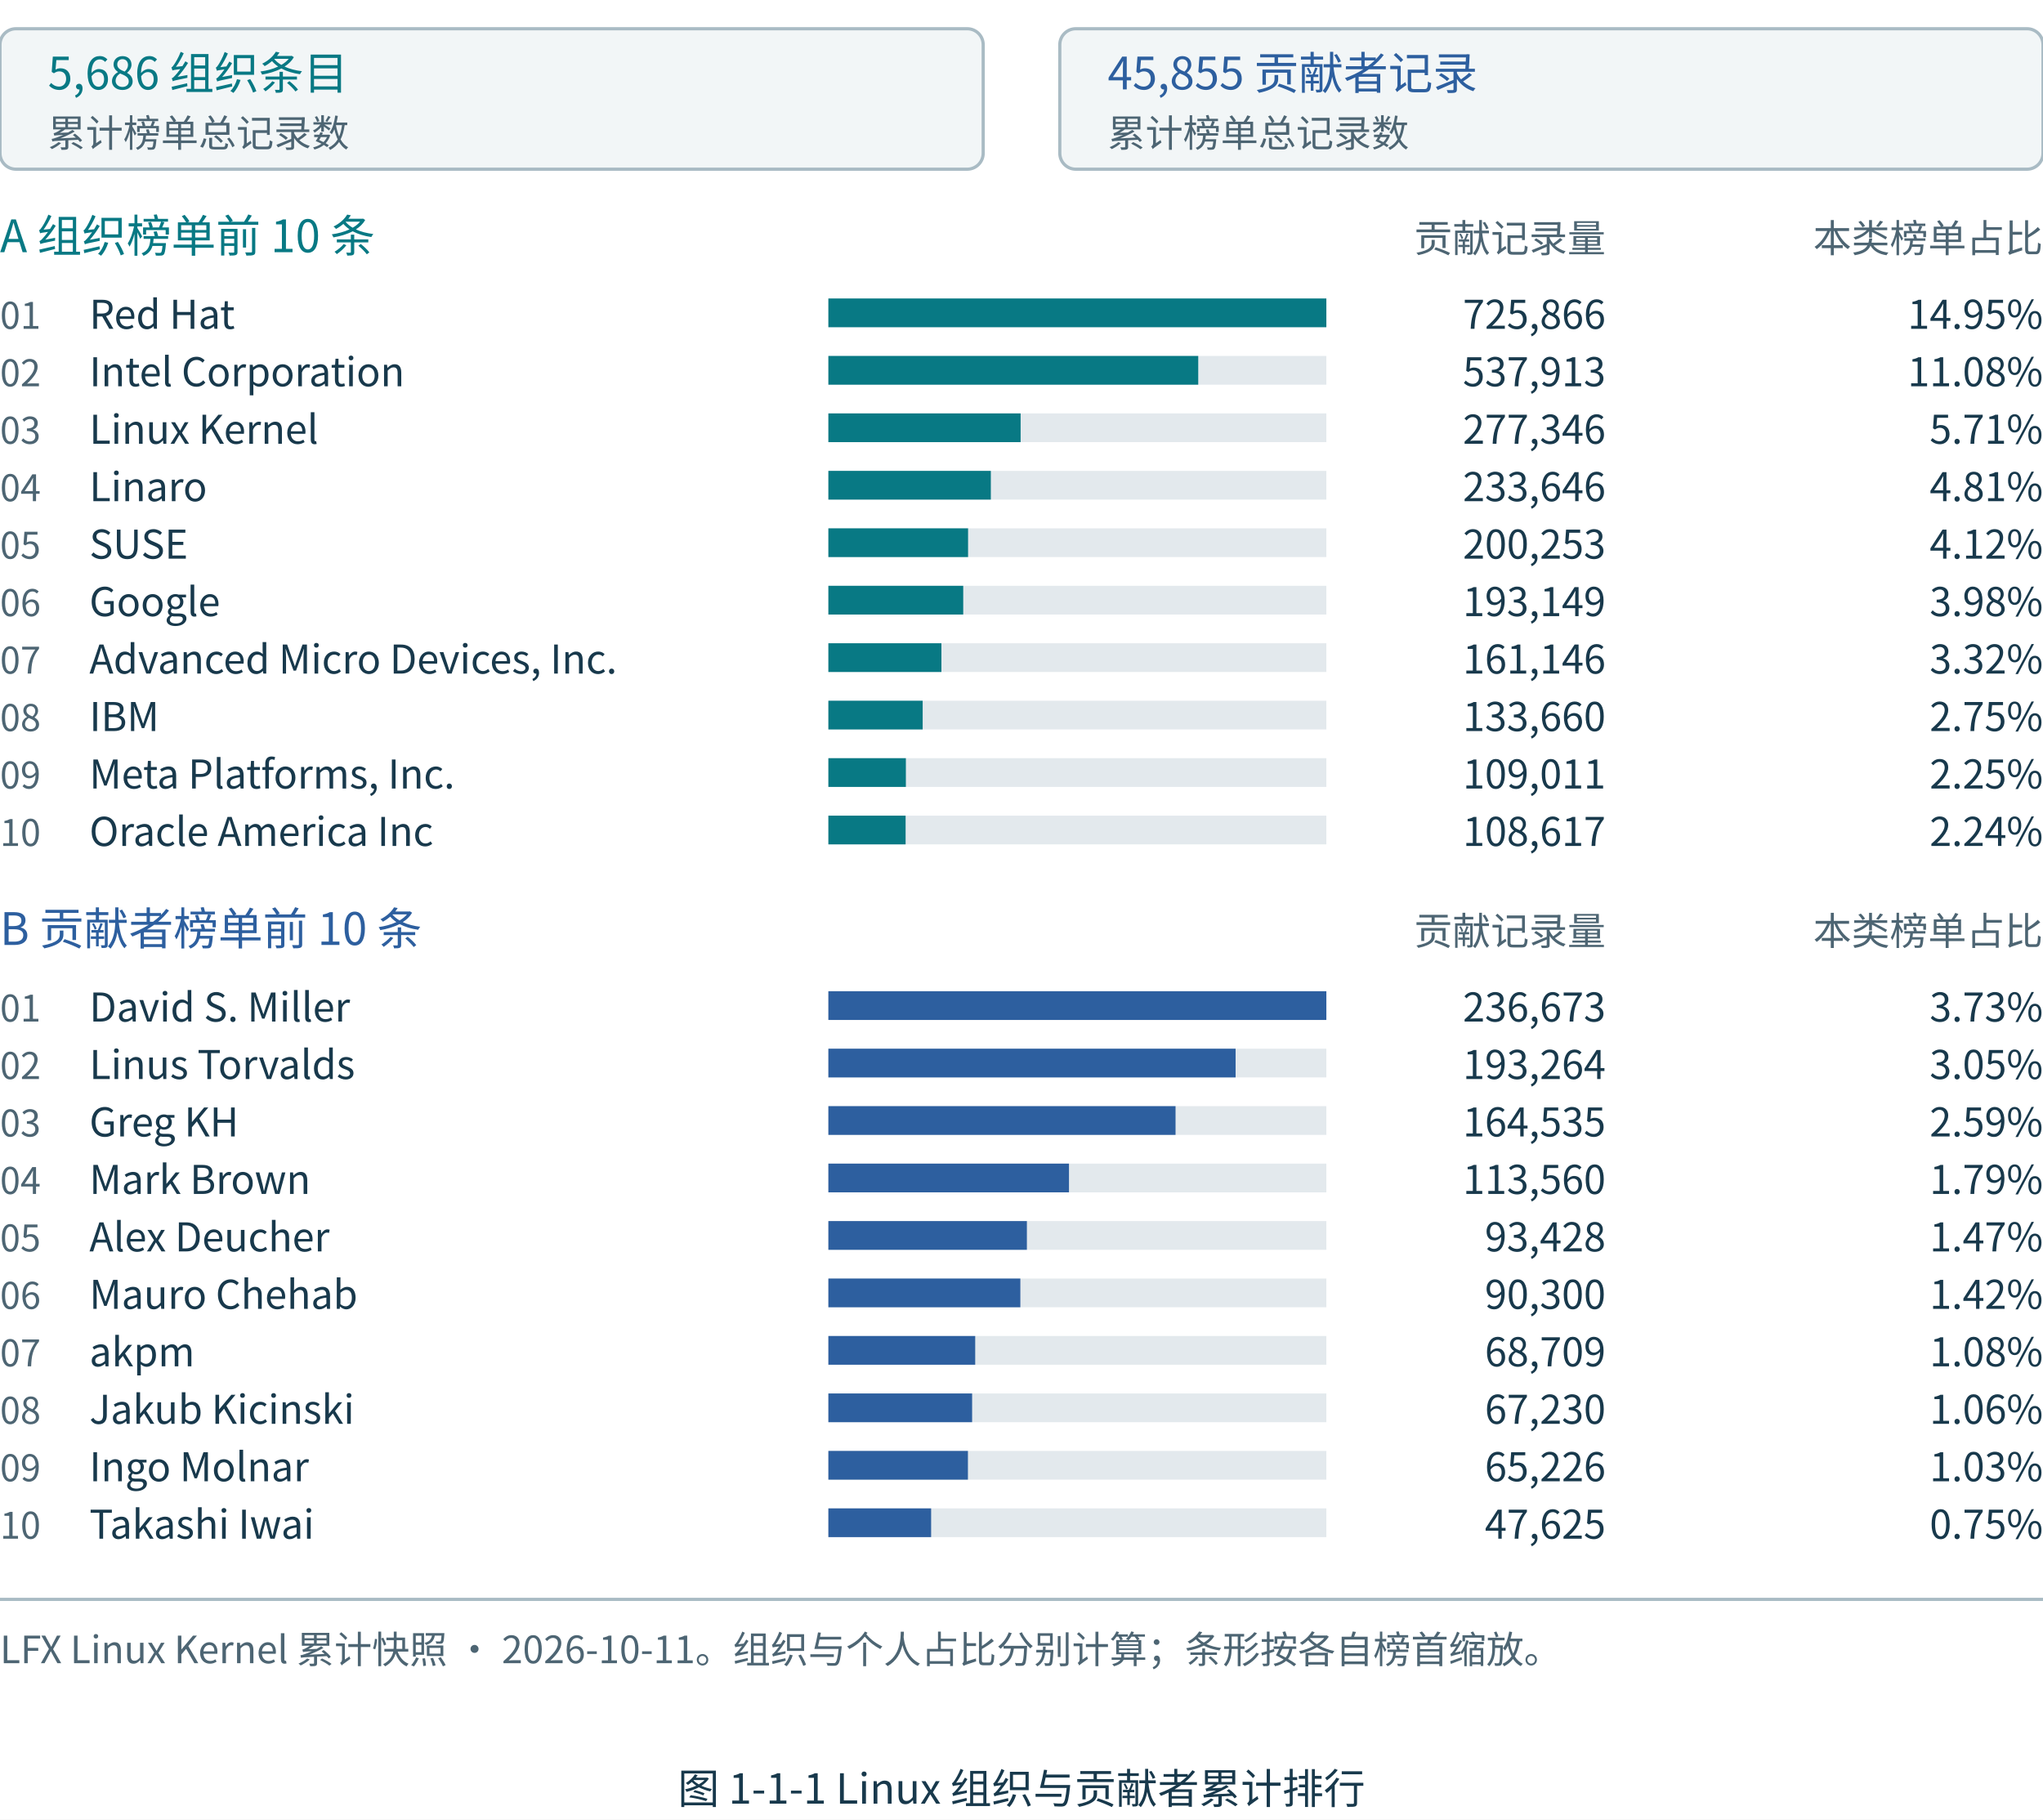
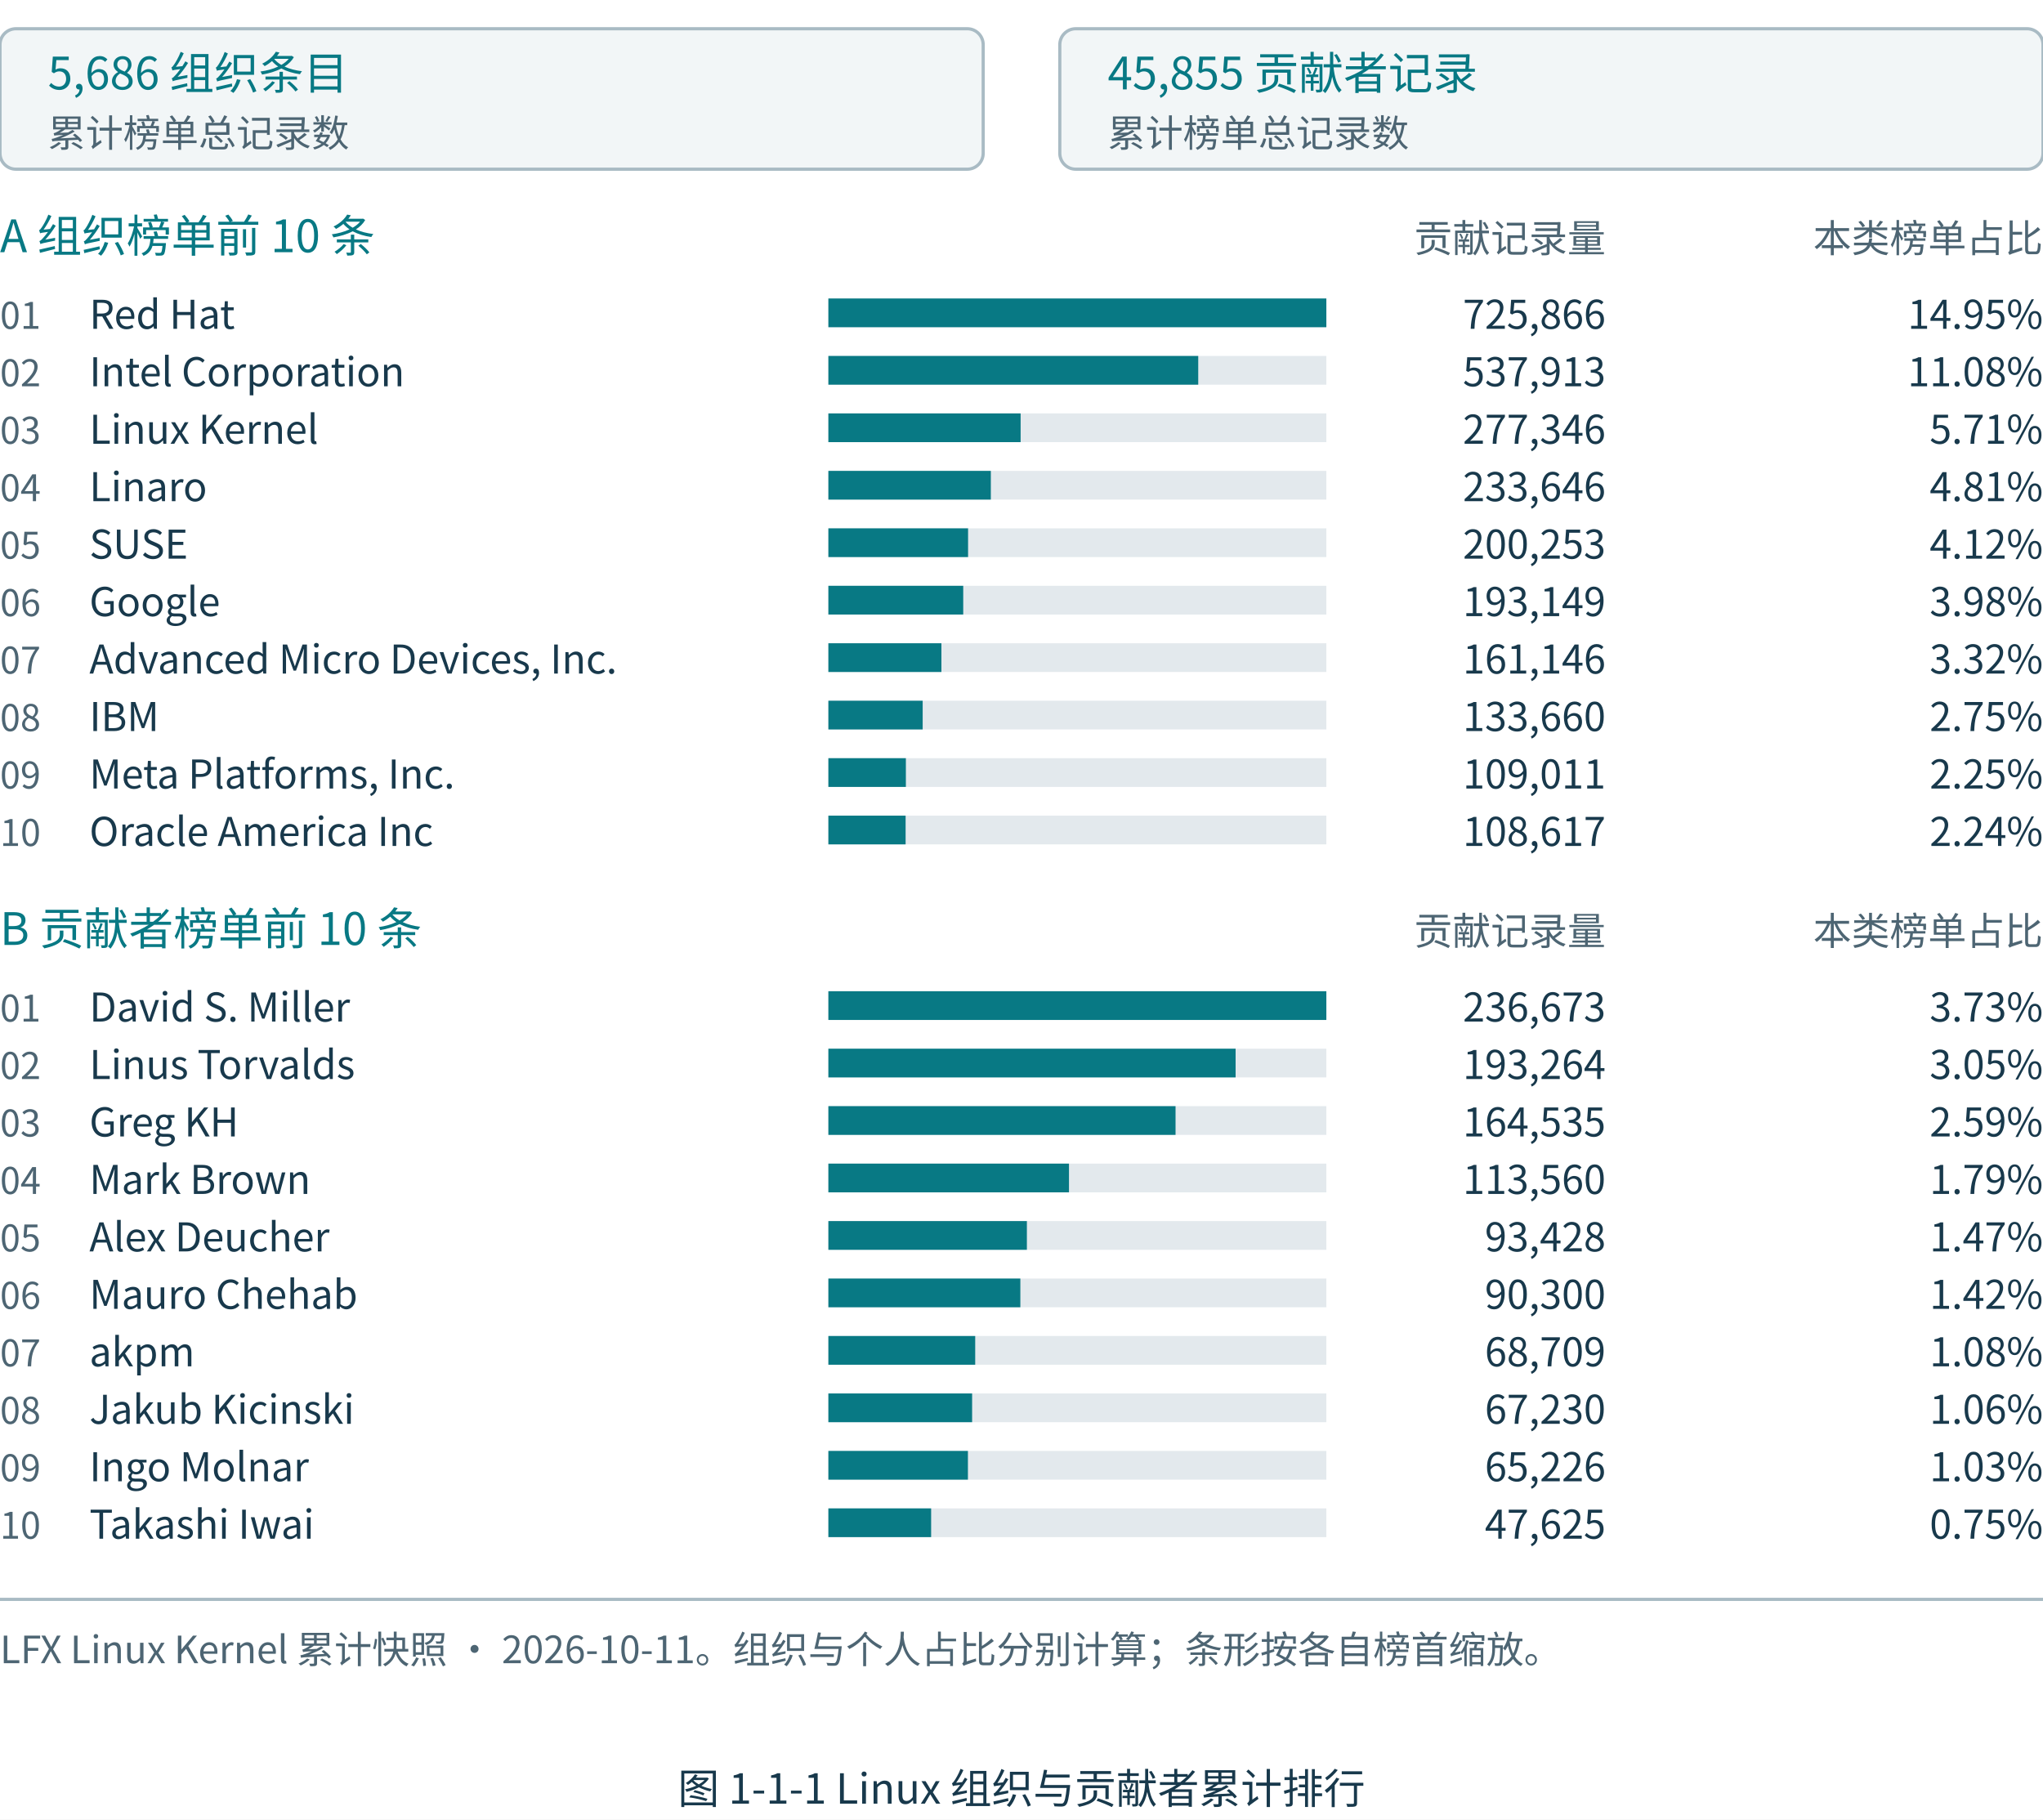
<svg xmlns="http://www.w3.org/2000/svg" width="640" height="570" viewBox="0 0 640 570" role="img">
  <rect width="640" height="570" fill="white" />
  <g font-family="Noto Sans CJK SC,Noto Sans SC,sans-serif">
    <rect x="0" y="9" width="308" height="44" rx="5" fill="#f2f6f7" stroke="#a9bbc4" />
    <text x="15" y="28" font-size="14" fill="#087984" text-anchor="start">5,686  组织条目</text>
    <text x="15" y="46" font-size="11.8" fill="#4d6573" text-anchor="start">累计榜单总记录数</text>
    <rect x="332" y="9" width="308" height="44" rx="5" fill="#f2f6f7" stroke="#a9bbc4" />
-     <text x="347" y="28" font-size="14" fill="#2d5f9f" text-anchor="start">45,855  贡献者记录</text>
+     <text x="347" y="28" font-size="14" fill="#087984" text-anchor="start">45,855  贡献者记录</text>
    <text x="347" y="46" font-size="11.8" fill="#4d6573" text-anchor="start">累计榜单总记录数</text>
    <text x="0" y="79" font-size="14" fill="#087984" text-anchor="start">A  组织榜单前 10 条</text>
    <text x="503" y="79" font-size="12" fill="#4d6573" text-anchor="end">贡献记录量</text>
    <text x="640" y="79" font-size="12" fill="#4d6573" text-anchor="end">本类榜单占比</text>
    <text x="0" y="103" font-size="11.5" fill="#4d6573" text-anchor="start">01</text>
    <text x="28" y="103" font-size="12.4" fill="#18394c" text-anchor="start">Red Hat</text>
    <rect x="260" y="94" width="155" height="8" rx="0" fill="#e3e9ed" stroke="#e3e9ed" />
    <rect x="260" y="94" width="155.0" height="8" rx="0" fill="#087984" stroke="#087984" />
    <text x="503" y="103" font-size="12.4" fill="#18394c" text-anchor="end">725,866</text>
    <text x="640" y="103" font-size="12.4" fill="#18394c" text-anchor="end">14.95%</text>
    <text x="0" y="121" font-size="11.5" fill="#4d6573" text-anchor="start">02</text>
    <text x="28" y="121" font-size="12.4" fill="#18394c" text-anchor="start">Intel Corporation</text>
    <rect x="260" y="112" width="155" height="8" rx="0" fill="#e3e9ed" stroke="#e3e9ed" />
    <rect x="260" y="112" width="114.865" height="8" rx="0" fill="#087984" stroke="#087984" />
    <text x="503" y="121" font-size="12.4" fill="#18394c" text-anchor="end">537,913</text>
    <text x="640" y="121" font-size="12.4" fill="#18394c" text-anchor="end">11.08%</text>
    <text x="0" y="139" font-size="11.5" fill="#4d6573" text-anchor="start">03</text>
    <text x="28" y="139" font-size="12.4" fill="#18394c" text-anchor="start">Linux Kernel</text>
    <rect x="260" y="130" width="155" height="8" rx="0" fill="#e3e9ed" stroke="#e3e9ed" />
    <rect x="260" y="130" width="59.224" height="8" rx="0" fill="#087984" stroke="#087984" />
    <text x="503" y="139" font-size="12.4" fill="#18394c" text-anchor="end">277,346</text>
    <text x="640" y="139" font-size="12.4" fill="#18394c" text-anchor="end">5.71%</text>
    <text x="0" y="157" font-size="11.5" fill="#4d6573" text-anchor="start">04</text>
    <text x="28" y="157" font-size="12.4" fill="#18394c" text-anchor="start">Linaro</text>
    <rect x="260" y="148" width="155" height="8" rx="0" fill="#e3e9ed" stroke="#e3e9ed" />
    <rect x="260" y="148" width="49.892" height="8" rx="0" fill="#087984" stroke="#087984" />
    <text x="503" y="157" font-size="12.4" fill="#18394c" text-anchor="end">233,646</text>
    <text x="640" y="157" font-size="12.4" fill="#18394c" text-anchor="end">4.81%</text>
    <text x="0" y="175" font-size="11.5" fill="#4d6573" text-anchor="start">05</text>
    <text x="28" y="175" font-size="12.4" fill="#18394c" text-anchor="start">SUSE</text>
    <rect x="260" y="166" width="155" height="8" rx="0" fill="#e3e9ed" stroke="#e3e9ed" />
    <rect x="260" y="166" width="42.762" height="8" rx="0" fill="#087984" stroke="#087984" />
    <text x="503" y="175" font-size="12.4" fill="#18394c" text-anchor="end">200,253</text>
    <text x="640" y="175" font-size="12.4" fill="#18394c" text-anchor="end">4.12%</text>
    <text x="0" y="193" font-size="11.5" fill="#4d6573" text-anchor="start">06</text>
    <text x="28" y="193" font-size="12.4" fill="#18394c" text-anchor="start">Google</text>
    <rect x="260" y="184" width="155" height="8" rx="0" fill="#e3e9ed" stroke="#e3e9ed" />
    <rect x="260" y="184" width="41.245" height="8" rx="0" fill="#087984" stroke="#087984" />
    <text x="503" y="193" font-size="12.4" fill="#18394c" text-anchor="end">193,149</text>
    <text x="640" y="193" font-size="12.4" fill="#18394c" text-anchor="end">3.98%</text>
    <text x="0" y="211" font-size="11.5" fill="#4d6573" text-anchor="start">07</text>
    <text x="28" y="211" font-size="12.4" fill="#18394c" text-anchor="start">Advanced Micro Devices, Inc.</text>
    <rect x="260" y="202" width="155" height="8" rx="0" fill="#e3e9ed" stroke="#e3e9ed" />
    <rect x="260" y="202" width="34.411" height="8" rx="0" fill="#087984" stroke="#087984" />
    <text x="503" y="211" font-size="12.4" fill="#18394c" text-anchor="end">161,146</text>
    <text x="640" y="211" font-size="12.4" fill="#18394c" text-anchor="end">3.32%</text>
    <text x="0" y="229" font-size="11.5" fill="#4d6573" text-anchor="start">08</text>
    <text x="28" y="229" font-size="12.4" fill="#18394c" text-anchor="start">IBM</text>
    <rect x="260" y="220" width="155" height="8" rx="0" fill="#e3e9ed" stroke="#e3e9ed" />
    <rect x="260" y="220" width="28.541" height="8" rx="0" fill="#087984" stroke="#087984" />
    <text x="503" y="229" font-size="12.4" fill="#18394c" text-anchor="end">133,660</text>
    <text x="640" y="229" font-size="12.4" fill="#18394c" text-anchor="end">2.75%</text>
    <text x="0" y="247" font-size="11.5" fill="#4d6573" text-anchor="start">09</text>
    <text x="28" y="247" font-size="12.4" fill="#18394c" text-anchor="start">Meta Platforms, Inc.</text>
    <rect x="260" y="238" width="155" height="8" rx="0" fill="#e3e9ed" stroke="#e3e9ed" />
    <rect x="260" y="238" width="23.278" height="8" rx="0" fill="#087984" stroke="#087984" />
    <text x="503" y="247" font-size="12.4" fill="#18394c" text-anchor="end">109,011</text>
    <text x="640" y="247" font-size="12.4" fill="#18394c" text-anchor="end">2.25%</text>
    <text x="0" y="265" font-size="11.5" fill="#4d6573" text-anchor="start">10</text>
    <text x="28" y="265" font-size="12.4" fill="#18394c" text-anchor="start">Oracle America Inc</text>
    <rect x="260" y="256" width="155" height="8" rx="0" fill="#e3e9ed" stroke="#e3e9ed" />
    <rect x="260" y="256" width="23.194" height="8" rx="0" fill="#087984" stroke="#087984" />
    <text x="503" y="265" font-size="12.4" fill="#18394c" text-anchor="end">108,617</text>
    <text x="640" y="265" font-size="12.4" fill="#18394c" text-anchor="end">2.24%</text>
-     <text x="0" y="296" font-size="14" fill="#2d5f9f" text-anchor="start">B  贡献者榜单前 10 条</text>
+     <text x="0" y="296" font-size="14" fill="#087984" text-anchor="start">B  贡献者榜单前 10 条</text>
    <text x="503" y="296" font-size="12" fill="#4d6573" text-anchor="end">贡献记录量</text>
    <text x="640" y="296" font-size="12" fill="#4d6573" text-anchor="end">本类榜单占比</text>
    <text x="0" y="320" font-size="11.5" fill="#4d6573" text-anchor="start">01</text>
    <text x="28" y="320" font-size="12.4" fill="#18394c" text-anchor="start">David S. Miller</text>
    <rect x="260" y="311" width="155" height="8" rx="0" fill="#e3e9ed" stroke="#e3e9ed" />
-     <rect x="260" y="311" width="155.0" height="8" rx="0" fill="#2d5f9f" stroke="#2d5f9f" />
+     <rect x="260" y="311" width="155.0" height="8" rx="0" fill="#087984" stroke="#087984" />
    <text x="503" y="320" font-size="12.4" fill="#18394c" text-anchor="end">236,673</text>
    <text x="640" y="320" font-size="12.4" fill="#18394c" text-anchor="end">3.73%</text>
    <text x="0" y="338" font-size="11.5" fill="#4d6573" text-anchor="start">02</text>
    <text x="28" y="338" font-size="12.4" fill="#18394c" text-anchor="start">Linus Torvalds</text>
    <rect x="260" y="329" width="155" height="8" rx="0" fill="#e3e9ed" stroke="#e3e9ed" />
-     <rect x="260" y="329" width="126.571" height="8" rx="0" fill="#2d5f9f" stroke="#2d5f9f" />
+     <rect x="260" y="329" width="126.571" height="8" rx="0" fill="#087984" stroke="#087984" />
    <text x="503" y="338" font-size="12.4" fill="#18394c" text-anchor="end">193,264</text>
    <text x="640" y="338" font-size="12.4" fill="#18394c" text-anchor="end">3.05%</text>
    <text x="0" y="356" font-size="11.5" fill="#4d6573" text-anchor="start">03</text>
    <text x="28" y="356" font-size="12.4" fill="#18394c" text-anchor="start">Greg KH</text>
    <rect x="260" y="347" width="155" height="8" rx="0" fill="#e3e9ed" stroke="#e3e9ed" />
-     <rect x="260" y="347" width="107.756" height="8" rx="0" fill="#2d5f9f" stroke="#2d5f9f" />
+     <rect x="260" y="347" width="107.756" height="8" rx="0" fill="#087984" stroke="#087984" />
    <text x="503" y="356" font-size="12.4" fill="#18394c" text-anchor="end">164,535</text>
    <text x="640" y="356" font-size="12.4" fill="#18394c" text-anchor="end">2.59%</text>
    <text x="0" y="374" font-size="11.5" fill="#4d6573" text-anchor="start">04</text>
    <text x="28" y="374" font-size="12.4" fill="#18394c" text-anchor="start">Mark Brown</text>
    <rect x="260" y="365" width="155" height="8" rx="0" fill="#e3e9ed" stroke="#e3e9ed" />
-     <rect x="260" y="365" width="74.372" height="8" rx="0" fill="#2d5f9f" stroke="#2d5f9f" />
+     <rect x="260" y="365" width="74.372" height="8" rx="0" fill="#087984" stroke="#087984" />
    <text x="503" y="374" font-size="12.4" fill="#18394c" text-anchor="end">113,560</text>
    <text x="640" y="374" font-size="12.4" fill="#18394c" text-anchor="end">1.79%</text>
    <text x="0" y="392" font-size="11.5" fill="#4d6573" text-anchor="start">05</text>
    <text x="28" y="392" font-size="12.4" fill="#18394c" text-anchor="start">Alex Deucher</text>
    <rect x="260" y="383" width="155" height="8" rx="0" fill="#e3e9ed" stroke="#e3e9ed" />
-     <rect x="260" y="383" width="61.187" height="8" rx="0" fill="#2d5f9f" stroke="#2d5f9f" />
+     <rect x="260" y="383" width="61.187" height="8" rx="0" fill="#087984" stroke="#087984" />
    <text x="503" y="392" font-size="12.4" fill="#18394c" text-anchor="end">93,428</text>
    <text x="640" y="392" font-size="12.4" fill="#18394c" text-anchor="end">1.47%</text>
    <text x="0" y="410" font-size="11.5" fill="#4d6573" text-anchor="start">06</text>
    <text x="28" y="410" font-size="12.4" fill="#18394c" text-anchor="start">Mauro Chehab</text>
    <rect x="260" y="401" width="155" height="8" rx="0" fill="#e3e9ed" stroke="#e3e9ed" />
-     <rect x="260" y="401" width="59.139" height="8" rx="0" fill="#2d5f9f" stroke="#2d5f9f" />
+     <rect x="260" y="401" width="59.139" height="8" rx="0" fill="#087984" stroke="#087984" />
    <text x="503" y="410" font-size="12.4" fill="#18394c" text-anchor="end">90,300</text>
    <text x="640" y="410" font-size="12.4" fill="#18394c" text-anchor="end">1.42%</text>
    <text x="0" y="428" font-size="11.5" fill="#4d6573" text-anchor="start">07</text>
    <text x="28" y="428" font-size="12.4" fill="#18394c" text-anchor="start">akpm</text>
    <rect x="260" y="419" width="155" height="8" rx="0" fill="#e3e9ed" stroke="#e3e9ed" />
-     <rect x="260" y="419" width="44.998" height="8" rx="0" fill="#2d5f9f" stroke="#2d5f9f" />
+     <rect x="260" y="419" width="44.998" height="8" rx="0" fill="#087984" stroke="#087984" />
    <text x="503" y="428" font-size="12.4" fill="#18394c" text-anchor="end">68,709</text>
    <text x="640" y="428" font-size="12.4" fill="#18394c" text-anchor="end">1.08%</text>
    <text x="0" y="446" font-size="11.5" fill="#4d6573" text-anchor="start">08</text>
    <text x="28" y="446" font-size="12.4" fill="#18394c" text-anchor="start">Jakub Kicinski</text>
    <rect x="260" y="437" width="155" height="8" rx="0" fill="#e3e9ed" stroke="#e3e9ed" />
-     <rect x="260" y="437" width="44.03" height="8" rx="0" fill="#2d5f9f" stroke="#2d5f9f" />
+     <rect x="260" y="437" width="44.03" height="8" rx="0" fill="#087984" stroke="#087984" />
    <text x="503" y="446" font-size="12.4" fill="#18394c" text-anchor="end">67,230</text>
    <text x="640" y="446" font-size="12.4" fill="#18394c" text-anchor="end">1.06%</text>
    <text x="0" y="464" font-size="11.5" fill="#4d6573" text-anchor="start">09</text>
    <text x="28" y="464" font-size="12.4" fill="#18394c" text-anchor="start">Ingo Molnar</text>
    <rect x="260" y="455" width="155" height="8" rx="0" fill="#e3e9ed" stroke="#e3e9ed" />
-     <rect x="260" y="455" width="42.717" height="8" rx="0" fill="#2d5f9f" stroke="#2d5f9f" />
+     <rect x="260" y="455" width="42.717" height="8" rx="0" fill="#087984" stroke="#087984" />
    <text x="503" y="464" font-size="12.4" fill="#18394c" text-anchor="end">65,226</text>
    <text x="640" y="464" font-size="12.4" fill="#18394c" text-anchor="end">1.03%</text>
    <text x="0" y="482" font-size="11.5" fill="#4d6573" text-anchor="start">10</text>
    <text x="28" y="482" font-size="12.4" fill="#18394c" text-anchor="start">Takashi Iwai</text>
    <rect x="260" y="473" width="155" height="8" rx="0" fill="#e3e9ed" stroke="#e3e9ed" />
-     <rect x="260" y="473" width="31.19" height="8" rx="0" fill="#2d5f9f" stroke="#2d5f9f" />
+     <rect x="260" y="473" width="31.19" height="8" rx="0" fill="#087984" stroke="#087984" />
    <text x="503" y="482" font-size="12.4" fill="#18394c" text-anchor="end">47,625</text>
    <text x="640" y="482" font-size="12.4" fill="#18394c" text-anchor="end">0.75%</text>
    <path d="M0 501 L640 501" fill="none" stroke="#a9bbc4" stroke-width="1" />
    <text x="0" y="521" font-size="11.8" fill="#4d6573" text-anchor="start">LFX Linux Kernel 累计快照 · 2026-10-11。组织与个人占比分别计算；条形按各自榜首缩放。</text>
    <text x="320" y="565" font-size="13" fill="#18394c" text-anchor="middle">图 1-1-1  Linux 组织与贡献者累计排行</text>
  </g>
</svg>
